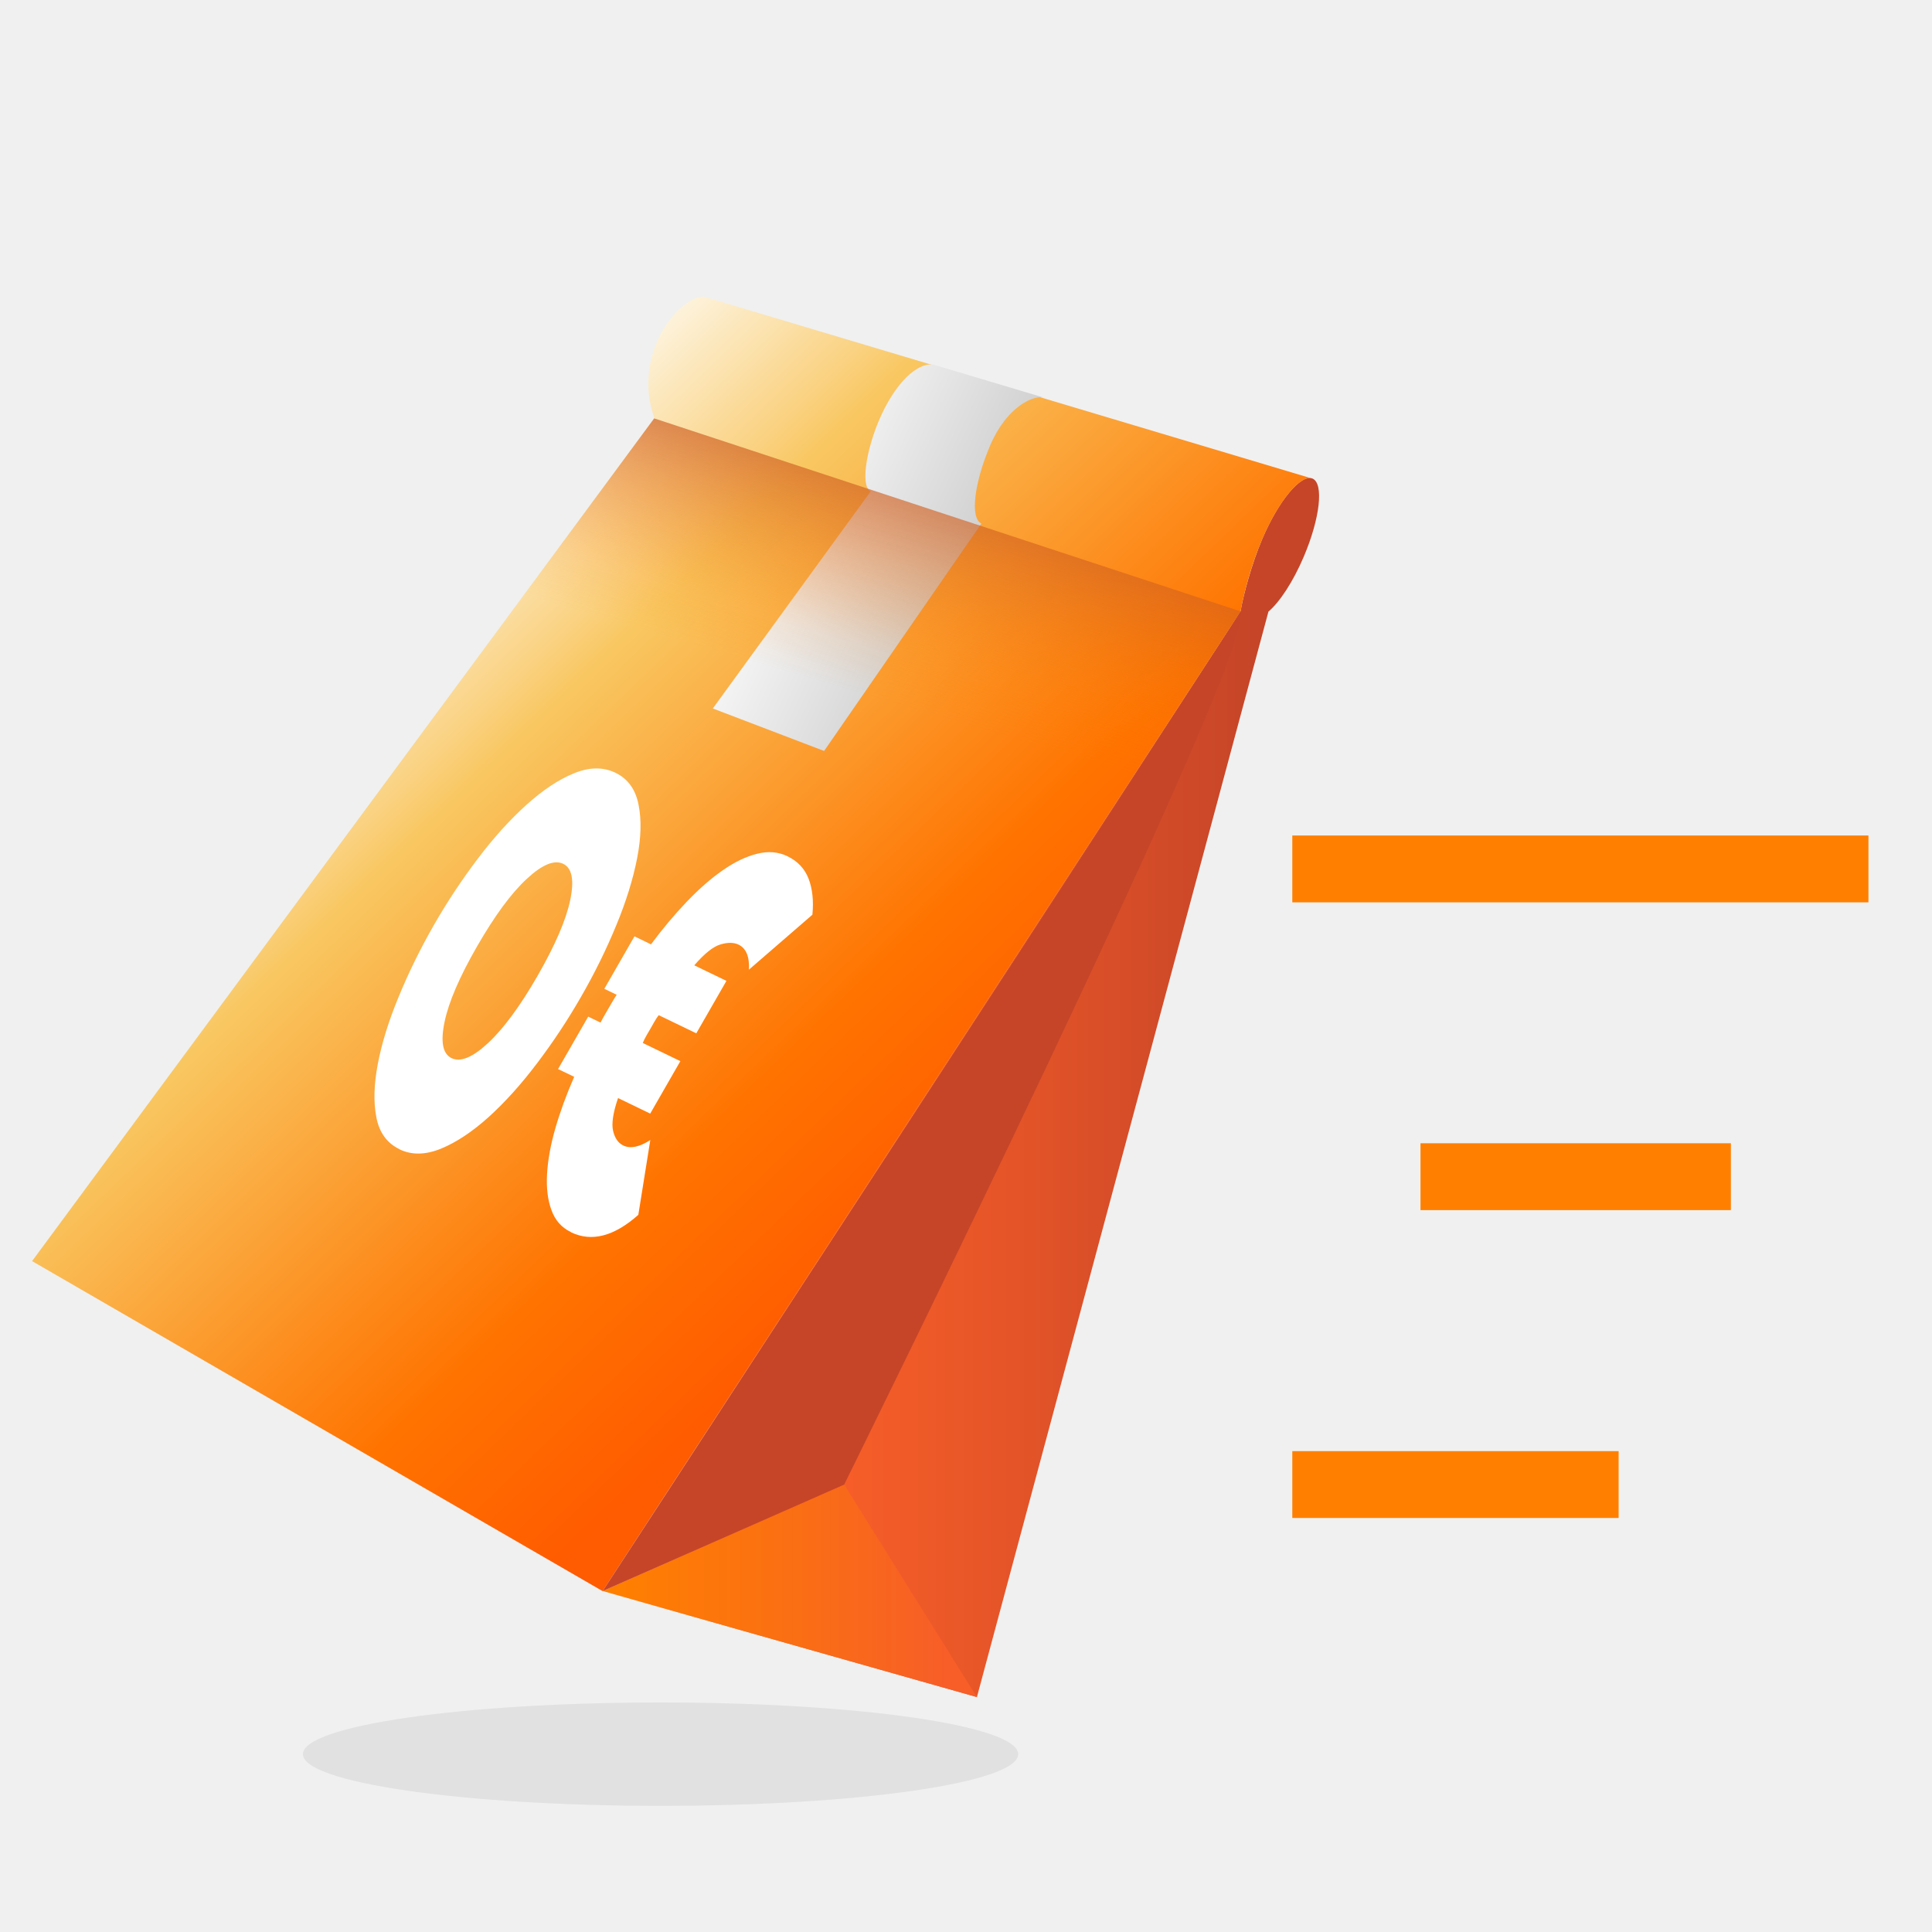
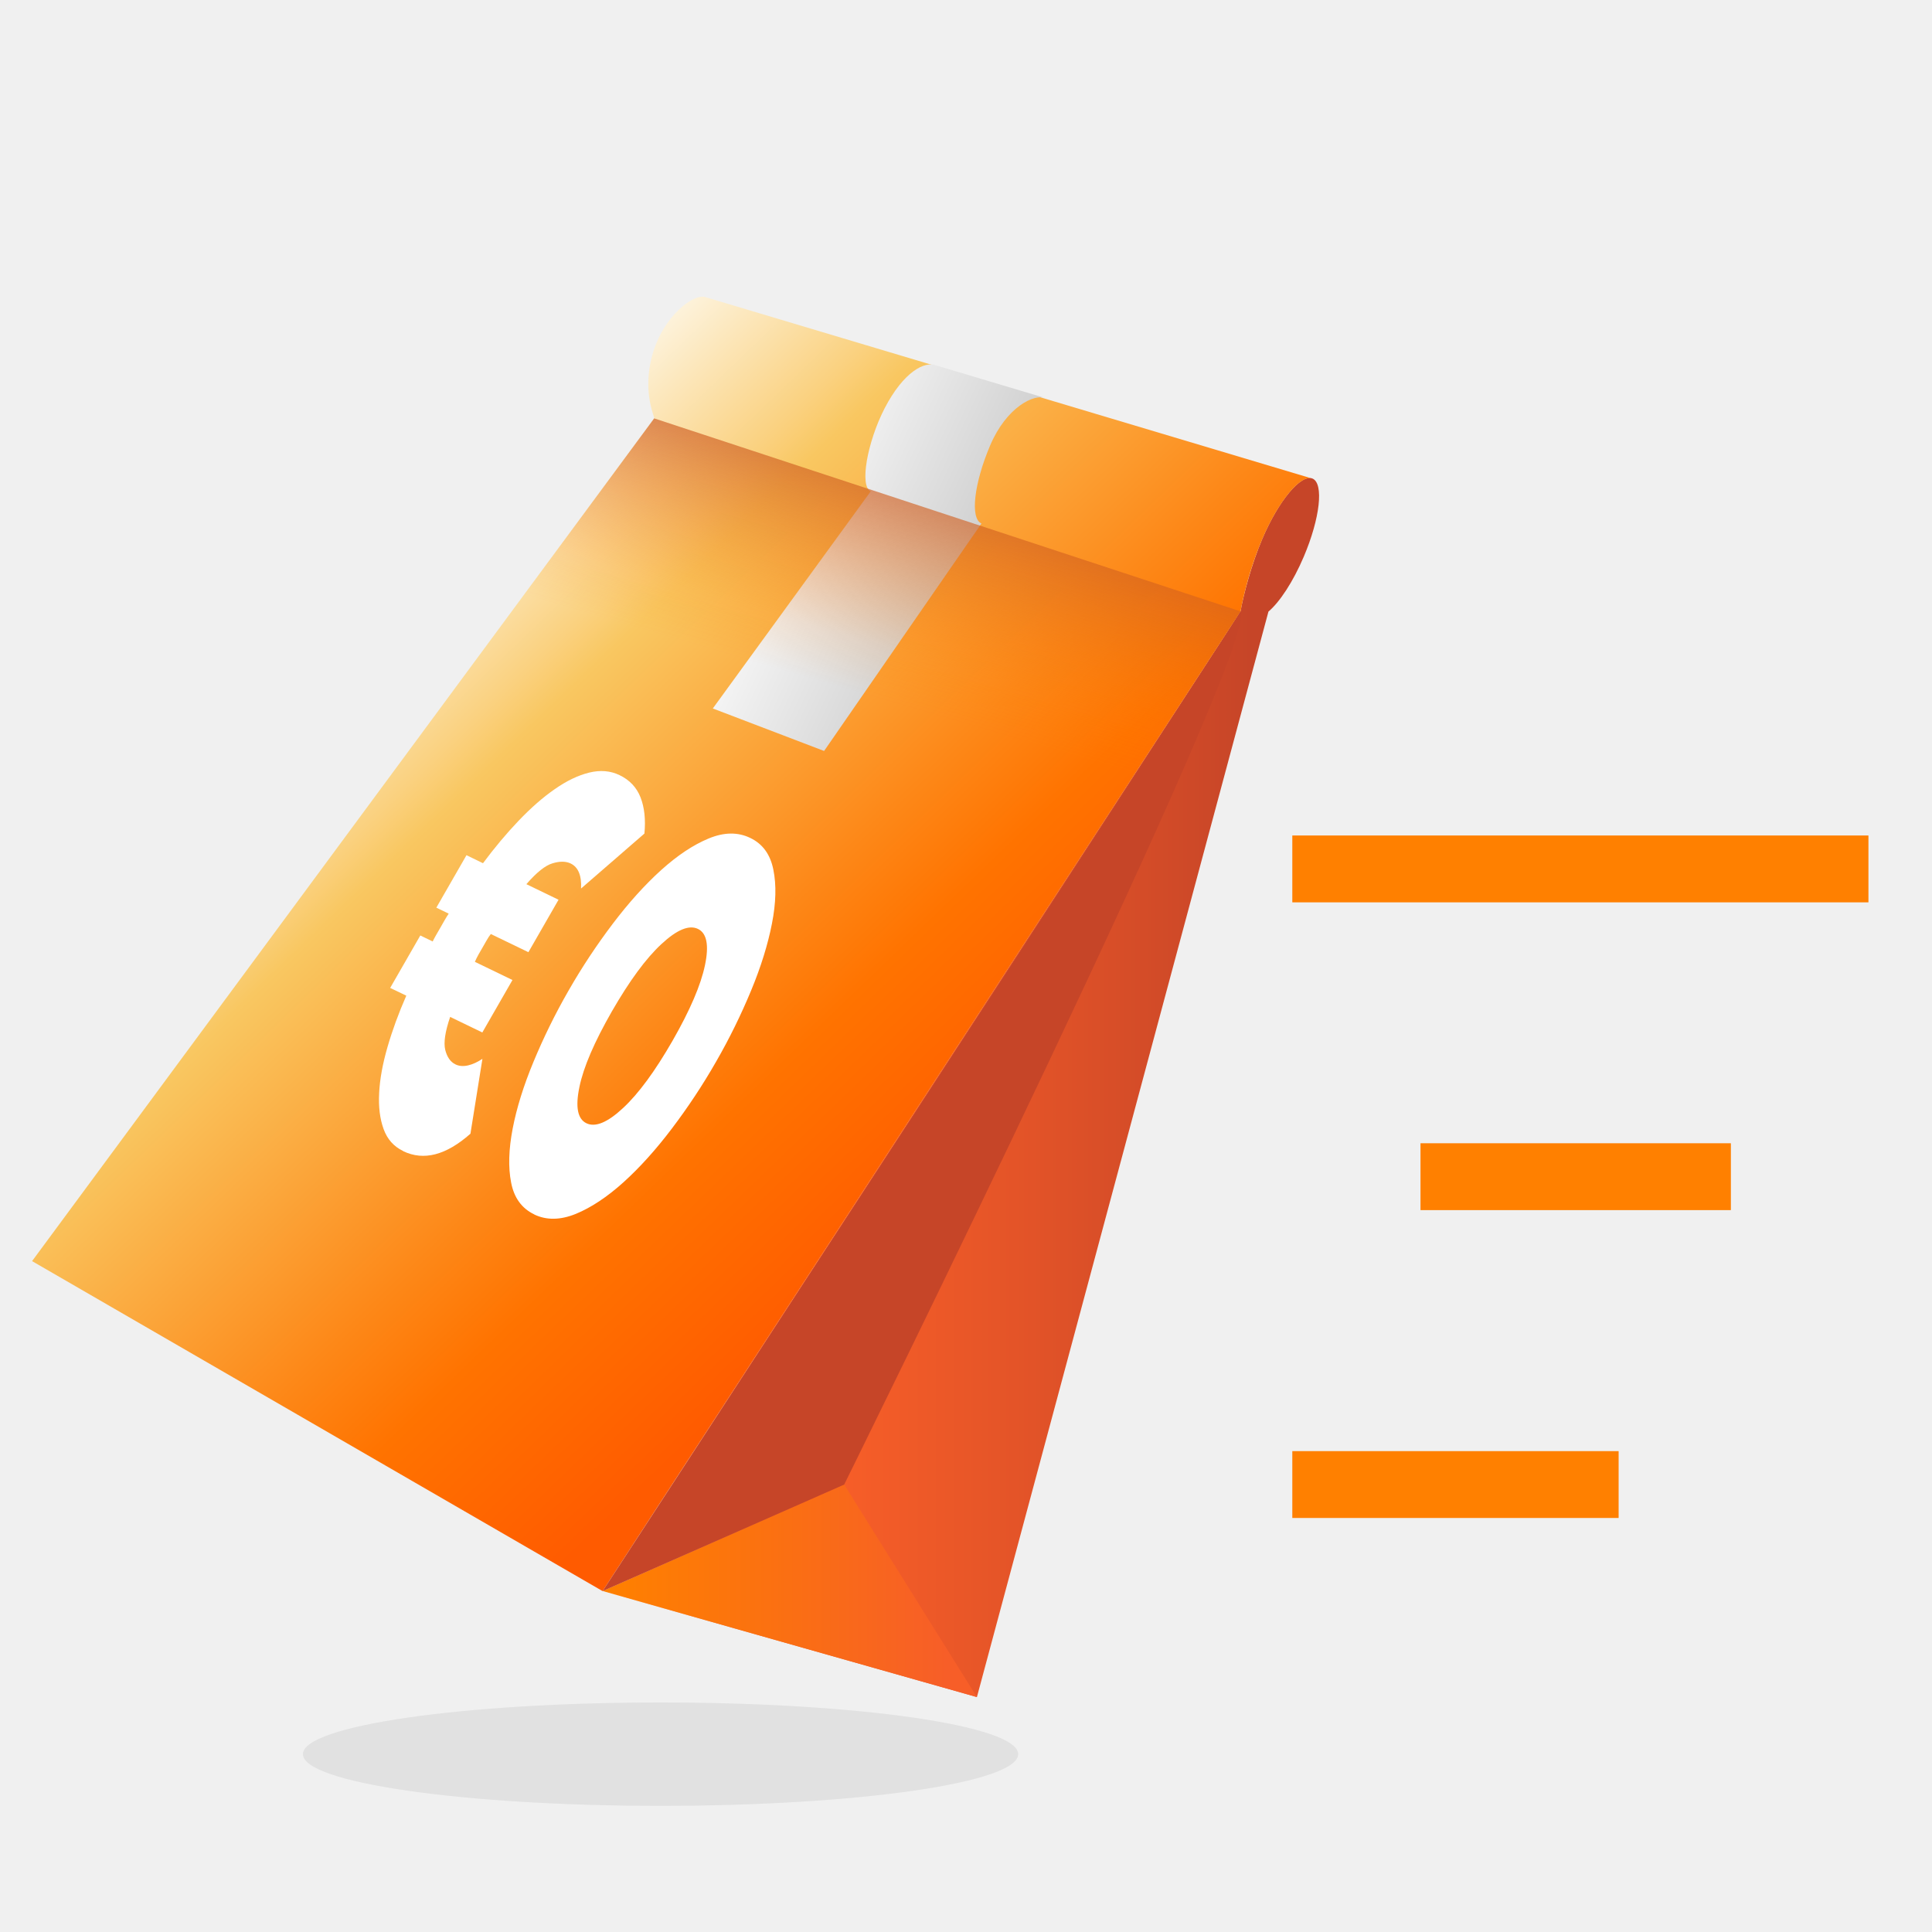
<svg xmlns="http://www.w3.org/2000/svg" id="Layer_12" viewBox="0 0 200 200">
  <defs>
    <style>.cls-1{fill:url(#linear-gradient-7);}.cls-2{fill:url(#linear-gradient-5);}.cls-3{fill:url(#linear-gradient-6);}.cls-4{fill:url(#linear-gradient-4);}.cls-5{fill:url(#linear-gradient-3);}.cls-6{fill:url(#linear-gradient-2);}.cls-7{fill:url(#linear-gradient);}.cls-8{fill:none;stroke:#ff8000;stroke-miterlimit:10;stroke-width:6.92px;}.cls-9{fill:#fff;}.cls-10{fill:#090909;opacity:.07;}</style>
-     <linearGradient id="linear-gradient" x1="-781.44" y1="112.59" x2="-707.27" y2="112.59" gradientTransform="translate(-644.88) rotate(-180) scale(1 -1)" gradientUnits="userSpaceOnUse">
+     <linearGradient id="linear-gradient" x1="-1222.17" y1="112.59" x2="-1148.01" y2="112.59" gradientTransform="translate(-1085.62) rotate(-180) scale(1 -1)" gradientUnits="userSpaceOnUse">
      <stop offset=".09" stop-color="#c64528" />
      <stop offset=".4" stop-color="#e25328" />
      <stop offset=".67" stop-color="#f75e28" />
      <stop offset=".73" stop-color="#f7602b" />
      <stop offset=".77" stop-color="#f76735" />
      <stop offset=".82" stop-color="#f87446" />
      <stop offset=".86" stop-color="#f9865d" />
      <stop offset=".89" stop-color="#fa9d7c" />
      <stop offset=".93" stop-color="#fbb9a2" />
      <stop offset=".97" stop-color="#fddacd" />
      <stop offset="1" stop-color="#fff" />
    </linearGradient>
-     <linearGradient id="linear-gradient-2" x1="-780.78" y1="49.57" x2="-780.58" y2="49.48" gradientTransform="translate(-644.88) rotate(-180) scale(1 -1)" gradientUnits="userSpaceOnUse">
+     <linearGradient id="linear-gradient-2" x1="-1221.52" y1="49.57" x2="-1221.32" y2="49.48" gradientTransform="translate(-1085.62) rotate(-180) scale(1 -1)" gradientUnits="userSpaceOnUse">
      <stop offset="0" stop-color="#f75e28" />
      <stop offset=".19" stop-color="#fa6e14" />
      <stop offset=".43" stop-color="#ff8000" />
      <stop offset=".56" stop-color="#ffa143" />
      <stop offset=".72" stop-color="#ffc992" />
      <stop offset=".85" stop-color="#ffe6cd" />
      <stop offset=".95" stop-color="#fff8f1" />
      <stop offset="1" stop-color="#fff" />
    </linearGradient>
    <linearGradient id="linear-gradient-3" x1="103.27" y1="125.14" x2="24.4" y2="43.08" gradientUnits="userSpaceOnUse">
      <stop offset=".04" stop-color="#ff5b00" />
      <stop offset=".23" stop-color="#ff7300" />
      <stop offset=".33" stop-color="#fd8818" />
      <stop offset=".61" stop-color="#f9c761" />
      <stop offset=".65" stop-color="#fad17f" />
      <stop offset=".79" stop-color="#fdf2da" />
      <stop offset=".86" stop-color="#fff" />
    </linearGradient>
-     <linearGradient id="linear-gradient-4" x1="-723.13" y1="51.34" x2="-817.67" y2="95.27" gradientTransform="translate(-644.88) rotate(-180) scale(1 -1)" gradientUnits="userSpaceOnUse">
+     <linearGradient id="linear-gradient-4" x1="-1163.87" y1="51.34" x2="-1258.41" y2="95.27" gradientTransform="translate(-1085.62) rotate(-180) scale(1 -1)" gradientUnits="userSpaceOnUse">
      <stop offset=".02" stop-color="#fdfdfd" />
      <stop offset=".04" stop-color="#f6f6f6" />
      <stop offset=".25" stop-color="#cacaca" />
      <stop offset=".4" stop-color="#afaeae" />
      <stop offset=".49" stop-color="#a5a4a4" />
    </linearGradient>
-     <linearGradient id="linear-gradient-5" x1="-746.02" y1="164.68" x2="-707.27" y2="164.68" gradientTransform="translate(-644.88) rotate(-180) scale(1 -1)" gradientUnits="userSpaceOnUse">
+     <linearGradient id="linear-gradient-5" x1="-1186.75" y1="164.68" x2="-1148.01" y2="164.68" gradientTransform="translate(-1085.62) rotate(-180) scale(1 -1)" gradientUnits="userSpaceOnUse">
      <stop offset=".08" stop-color="#f75e28" />
      <stop offset=".48" stop-color="#fa6e14" />
      <stop offset=".98" stop-color="#ff8000" />
    </linearGradient>
-     <linearGradient id="linear-gradient-6" x1="-753.39" y1="122.29" x2="-704.09" y2="91.09" gradientTransform="translate(-644.88) rotate(-180) scale(1 -1)" gradientUnits="userSpaceOnUse">
+     <linearGradient id="linear-gradient-6" x1="-1194.13" y1="122.29" x2="-1144.83" y2="91.09" gradientTransform="translate(-1085.62) rotate(-180) scale(1 -1)" gradientUnits="userSpaceOnUse">
      <stop offset=".38" stop-color="#c64528" />
      <stop offset=".74" stop-color="#eb6b0d" />
      <stop offset=".98" stop-color="#ff8000" />
    </linearGradient>
-     <linearGradient id="linear-gradient-7" x1="-729.36" y1="82.55" x2="-754.48" y2="-3.2" gradientTransform="translate(-644.88) rotate(-180) scale(1 -1)" gradientUnits="userSpaceOnUse">
+     <linearGradient id="linear-gradient-7" x1="-1170.1" y1="82.55" x2="-1195.21" y2="-3.2" gradientTransform="translate(-1085.62) rotate(-180) scale(1 -1)" gradientUnits="userSpaceOnUse">
      <stop offset=".13" stop-color="#ff8000" stop-opacity="0" />
      <stop offset=".19" stop-color="#f67906" stop-opacity=".12" />
      <stop offset=".29" stop-color="#e06a15" stop-opacity=".43" />
      <stop offset=".45" stop-color="#bc512f" stop-opacity=".92" />
      <stop offset=".47" stop-color="#b74e33" />
    </linearGradient>
  </defs>
  <ellipse class="cls-10" cx="68.38" cy="181.59" rx="37.02" ry="5.35" />
  <path class="cls-7" d="M128.42,63.29c.28-1.64,1.14-4.9,2.25-7.5,1.68-3.96,4.01-6.75,5.2-6.25,1.19.51.78,4.12-.9,8.08-1.11,2.61-2.5,4.71-3.66,5.69l-30.18,112.37-38.75-10.98,66.04-101.41Z" />
  <path class="cls-6" d="M135.73,49.5s.09.02.14.04l-.14-.04Z" />
  <path class="cls-5" d="M3.32,130.55L67.72,43.31h0,0s0,0,0,0c.16.07-1.28-2.58-.21-6.5,1.13-4.15,4.4-6.54,5.59-6.03l62.63,18.73c-1.22-.25-3.44,2.48-5.06,6.29-1.68,3.96-2.25,7.5-2.25,7.5l-66.04,101.41L3.32,130.55" />
  <path class="cls-4" d="M96.95,37.84c-1.19-.51-3.41.62-5.38,4.44-1.79,3.48-2.62,8.07-1.43,8.58l-16.35,22.48,11.52,4.4,16.29-23.55c-1.19-.51-.78-4.12.9-8.08,1.68-3.96,4.57-5.39,5.76-4.89l-11.31-3.38Z" />
  <polygon class="cls-2" points="101.13 175.68 62.38 164.7 87.39 153.68 101.13 175.68" />
  <path class="cls-3" d="M87.39,153.68l-25.01,11.03s61.7-94.39,66.04-101.41c1.98,3.38-41.03,90.38-41.03,90.38Z" />
  <polygon class="cls-1" points="128.42 63.29 67.72 43.31 51.05 65.9 114.06 85.25 128.42 63.29" />
  <line class="cls-8" x1="167.56" y1="153.68" x2="133.78" y2="153.68" />
  <line class="cls-8" x1="179.18" y1="121.81" x2="147.05" y2="121.81" />
  <line class="cls-8" x1="193.42" y1="89.95" x2="133.78" y2="89.95" />
-   <path class="cls-9" d="M41.35,118.96c-1.29-.62-2.09-1.72-2.39-3.3-.31-1.58-.25-3.43.16-5.57.41-2.14,1.13-4.45,2.16-6.93,1.02-2.48,2.23-4.94,3.62-7.37,1.39-2.43,2.92-4.73,4.57-6.91,1.65-2.18,3.32-4.03,5.01-5.55,1.69-1.52,3.32-2.62,4.92-3.27,1.59-.66,3.03-.68,4.32-.06,1.27.62,2.07,1.71,2.38,3.29.32,1.58.27,3.44-.15,5.58-.42,2.14-1.13,4.45-2.16,6.93-1.02,2.48-2.23,4.94-3.63,7.37-1.39,2.43-2.92,4.73-4.57,6.91-1.65,2.18-3.32,4.03-5.01,5.56-1.69,1.52-3.33,2.61-4.93,3.27-1.6.65-3.03.68-4.31.06ZM46.75,109.54c.92.44,2.18-.08,3.78-1.57,1.6-1.49,3.31-3.81,5.13-6.97,1.81-3.16,2.94-5.77,3.37-7.83.43-2.06.19-3.31-.73-3.75-.92-.44-2.18.08-3.78,1.57-1.61,1.49-3.31,3.81-5.13,6.97s-2.94,5.77-3.37,7.83c-.43,2.06-.19,3.31.73,3.75Z" />
-   <path class="cls-9" d="M59.09,127.54c-.95-.46-1.62-1.21-2-2.26-.39-1.05-.54-2.29-.46-3.73.08-1.44.36-3.02.86-4.75.5-1.73,1.15-3.5,1.95-5.33l-1.67-.8,3.12-5.43,1.28.62c.12-.24.25-.49.41-.76s.29-.5.4-.69c.11-.19.25-.43.42-.72.17-.29.31-.53.44-.71l-1.28-.62,3.12-5.43,1.71.83c1.18-1.59,2.41-3.06,3.68-4.39,1.27-1.33,2.52-2.43,3.75-3.28,1.23-.86,2.42-1.43,3.56-1.71,1.14-.29,2.19-.2,3.14.26,1.05.51,1.77,1.27,2.18,2.31.4,1.03.54,2.28.4,3.74l-6.57,5.69c.07-1.34-.29-2.21-1.07-2.59-.5-.24-1.13-.25-1.88-.02-.76.22-1.66.95-2.71,2.16l3.33,1.61-3.12,5.43-3.89-1.88c-.14.18-.3.41-.46.7-.17.29-.3.53-.41.72-.11.19-.24.42-.4.69s-.28.53-.38.77l3.89,1.88-3.12,5.43-3.33-1.61c-.52,1.52-.69,2.66-.51,3.41s.53,1.25,1.05,1.5c.39.19.82.22,1.31.11.48-.11.98-.34,1.49-.68l-1.24,7.75c-2.51,2.23-4.83,2.83-6.96,1.81Z" />
+   <path class="cls-9" d="M41.71,119.14c-.95-.46-1.62-1.21-2-2.26-.38-1.05-.54-2.29-.46-3.73.07-1.44.36-3.02.86-4.75.5-1.73,1.15-3.51,1.95-5.33l-1.67-.8,3.12-5.43,1.28.62c.12-.24.25-.49.41-.76.15-.27.29-.5.4-.69.11-.19.25-.43.41-.72.17-.29.31-.53.44-.71l-1.28-.62,3.12-5.43,1.71.83c1.18-1.59,2.41-3.06,3.68-4.39,1.27-1.33,2.52-2.43,3.75-3.28,1.23-.86,2.42-1.43,3.56-1.71s2.19-.2,3.14.26c1.05.5,1.77,1.27,2.18,2.31.4,1.03.54,2.28.4,3.74l-6.56,5.69c.07-1.34-.29-2.21-1.07-2.59-.5-.24-1.13-.25-1.88-.02-.76.22-1.66.95-2.71,2.16l3.33,1.61-3.12,5.43-3.89-1.88c-.14.18-.3.41-.46.7-.16.29-.3.53-.41.72-.11.19-.24.42-.4.69-.15.27-.28.53-.38.77l3.89,1.88-3.12,5.43-3.33-1.61c-.52,1.52-.69,2.66-.51,3.41.19.75.54,1.25,1.05,1.5.38.19.82.22,1.31.11.48-.11.98-.34,1.49-.68l-1.24,7.75c-2.52,2.23-4.83,2.83-6.96,1.81Z" />
+   <path class="cls-9" d="M55.3,125.71c-1.29-.62-2.09-1.72-2.39-3.3-.31-1.58-.25-3.43.16-5.57s1.13-4.45,2.16-6.93c1.03-2.48,2.23-4.94,3.63-7.37,1.39-2.43,2.92-4.73,4.57-6.91,1.65-2.18,3.32-4.03,5.01-5.56,1.69-1.52,3.32-2.61,4.92-3.27,1.59-.66,3.03-.68,4.32-.05,1.27.61,2.07,1.71,2.38,3.29.32,1.58.27,3.44-.15,5.58-.42,2.14-1.13,4.45-2.16,6.93-1.03,2.48-2.23,4.94-3.63,7.37-1.39,2.43-2.92,4.73-4.57,6.91-1.65,2.18-3.32,4.03-5.01,5.56-1.69,1.52-3.33,2.61-4.93,3.27-1.6.65-3.04.67-4.31.06ZM60.71,116.28c.92.44,2.18-.08,3.78-1.57,1.61-1.49,3.31-3.81,5.13-6.97,1.81-3.16,2.93-5.77,3.36-7.83s.19-3.31-.73-3.75-2.18.08-3.78,1.57c-1.61,1.49-3.31,3.81-5.13,6.97-1.81,3.16-2.94,5.77-3.36,7.83-.43,2.06-.19,3.31.73,3.75Z" />
</svg>
